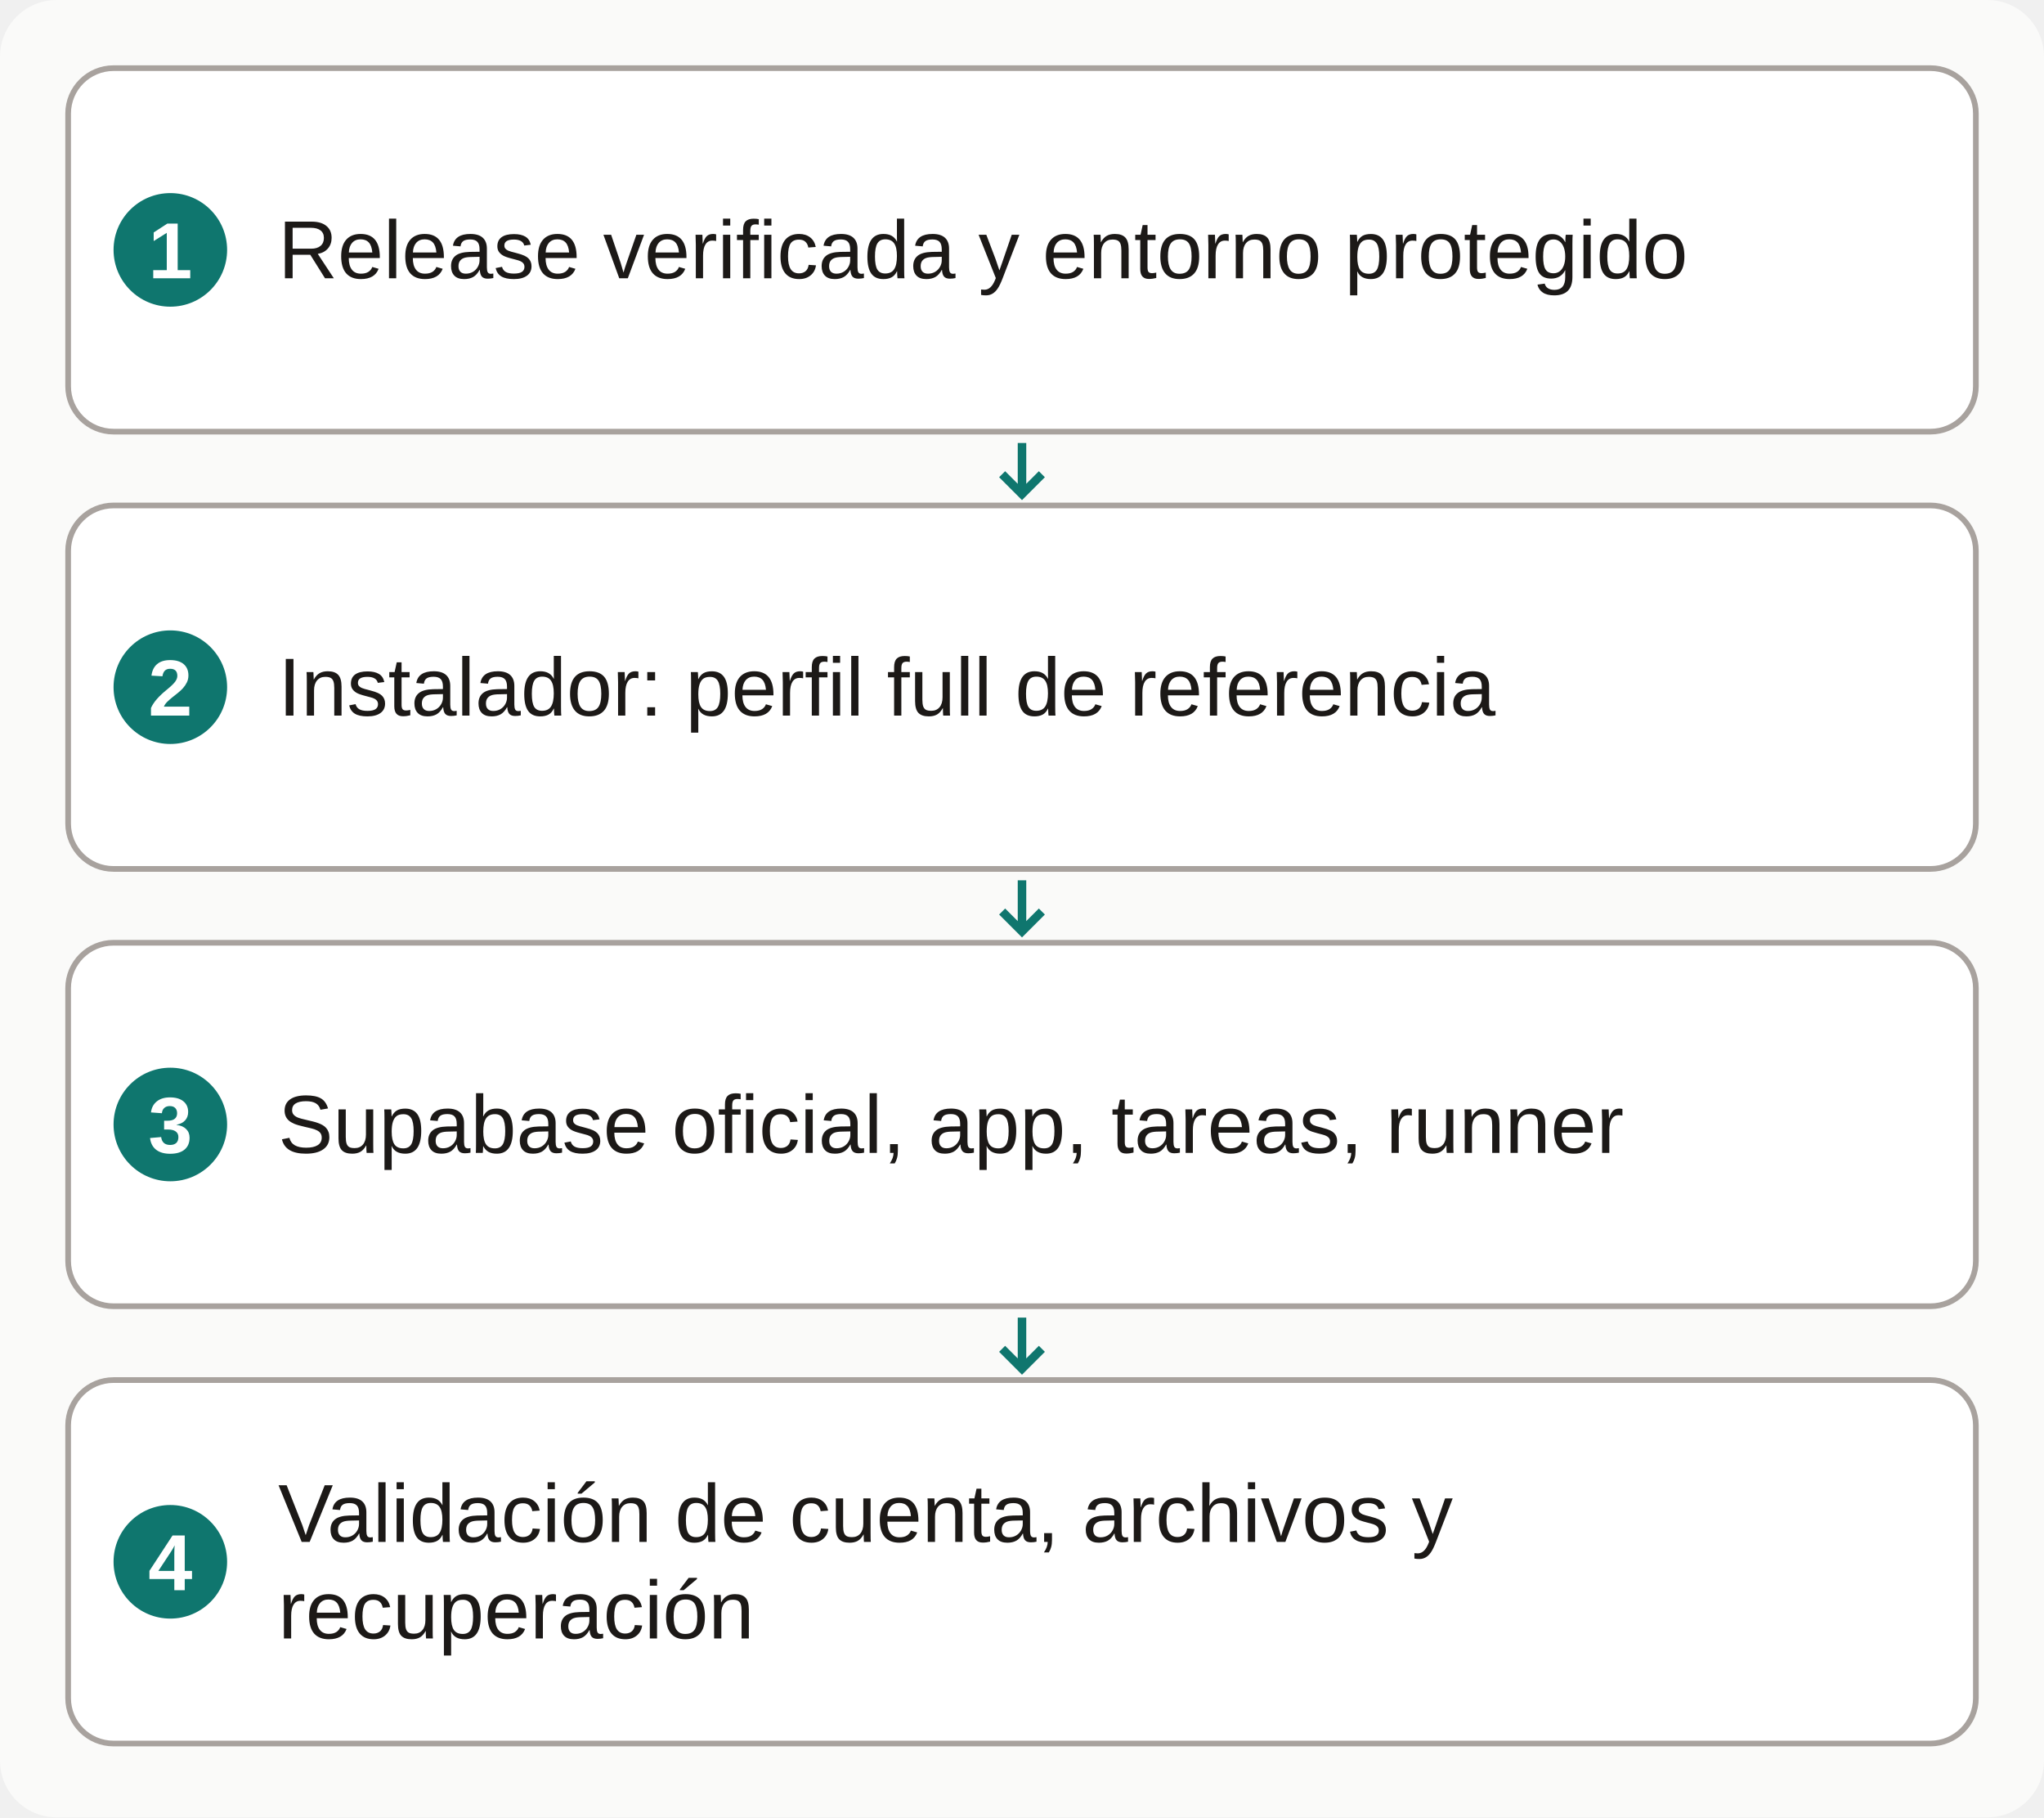
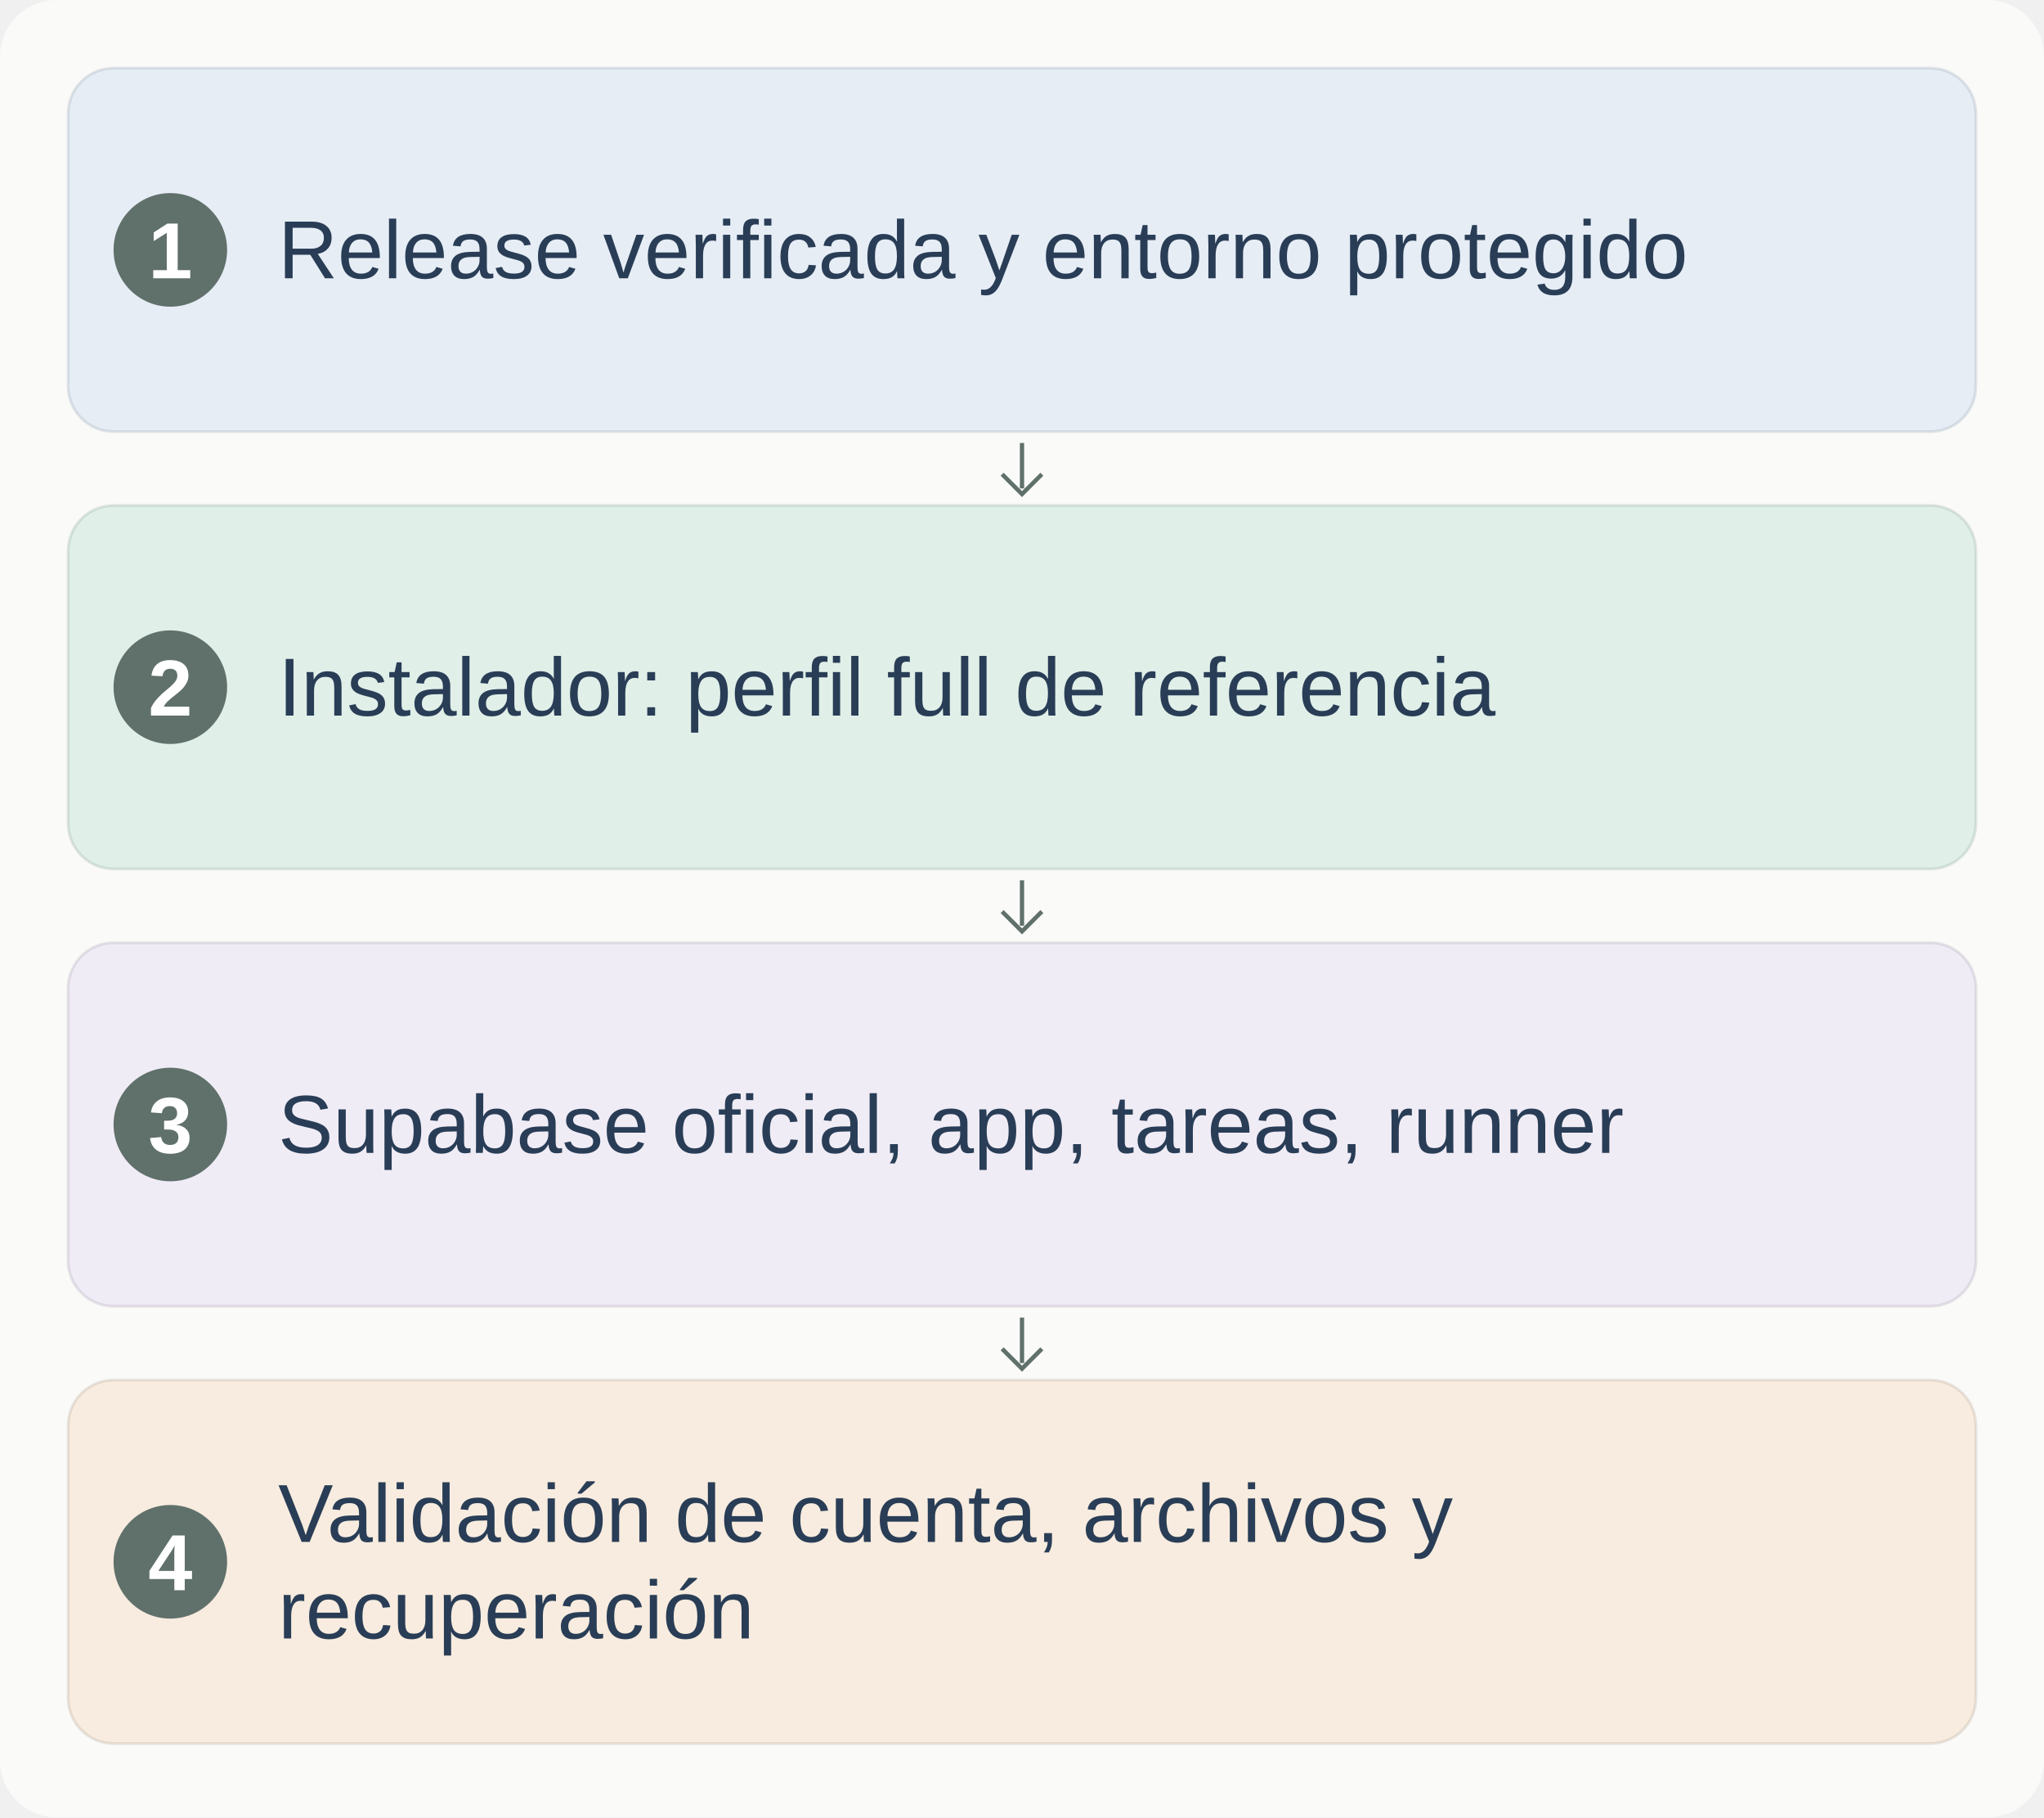
<svg xmlns="http://www.w3.org/2000/svg" width="720" height="640" viewBox="0 0 720 640" role="img" aria-labelledby="title desc">
  <rect width="720" height="640" rx="20" fill="#fafaf9" />
-   <rect x="24" y="24" width="672" height="128" rx="16" fill="#ffffff" stroke="#a8a29e" stroke-width="2" />
-   <circle cx="60" cy="88" r="20" fill="#0f766e" />
+   <rect x="24" y="24" width="672" height="128" rx="16" fill="#e6edf5" stroke="#293d56" stroke-width="1" stroke-opacity="0.12" />
+   <circle cx="60" cy="88" r="20" fill="#60706b" />
  <text x="60" y="98" text-anchor="middle" font-family="Arial, sans-serif" font-size="28" font-weight="700" fill="#ffffff">1</text>
-   <text x="98" y="98" font-family="Arial, sans-serif" font-size="29" fill="#1c1917">Release verificada y entorno protegido</text>
-   <path d="M360 156v16m-7-5 7 7 7-7" fill="none" stroke="#0f766e" stroke-width="3" />
-   <rect x="24" y="178" width="672" height="128" rx="16" fill="#ffffff" stroke="#a8a29e" stroke-width="2" />
-   <circle cx="60" cy="242" r="20" fill="#0f766e" />
+   <text x="98" y="98" font-family="Arial, sans-serif" font-size="29" fill="#293d56">Release verificada y entorno protegido</text>
+   <path d="M360 156v16m-7-5 7 7 7-7" fill="none" stroke="#60706b" stroke-width="1.5" />
+   <rect x="24" y="178" width="672" height="128" rx="16" fill="#e0efe8" stroke="#1e4436" stroke-width="1" stroke-opacity="0.12" />
+   <circle cx="60" cy="242" r="20" fill="#60706b" />
  <text x="60" y="252" text-anchor="middle" font-family="Arial, sans-serif" font-size="28" font-weight="700" fill="#ffffff">2</text>
-   <text x="98" y="252" font-family="Arial, sans-serif" font-size="29" fill="#1c1917">Instalador: perfil full de referencia</text>
-   <path d="M360 310v16m-7-5 7 7 7-7" fill="none" stroke="#0f766e" stroke-width="3" />
-   <rect x="24" y="332" width="672" height="128" rx="16" fill="#ffffff" stroke="#a8a29e" stroke-width="2" />
-   <circle cx="60" cy="396" r="20" fill="#0f766e" />
+   <text x="98" y="252" font-family="Arial, sans-serif" font-size="29" fill="#293d56">Instalador: perfil full de referencia</text>
+   <path d="M360 310v16m-7-5 7 7 7-7" fill="none" stroke="#60706b" stroke-width="1.5" />
+   <rect x="24" y="332" width="672" height="128" rx="16" fill="#f0ecf6" stroke="#433352" stroke-width="1" stroke-opacity="0.12" />
+   <circle cx="60" cy="396" r="20" fill="#60706b" />
  <text x="60" y="406" text-anchor="middle" font-family="Arial, sans-serif" font-size="28" font-weight="700" fill="#ffffff">3</text>
-   <text x="98" y="406" font-family="Arial, sans-serif" font-size="29" fill="#1c1917">Supabase oficial, app, tareas, runner</text>
-   <path d="M360 464v16m-7-5 7 7 7-7" fill="none" stroke="#0f766e" stroke-width="3" />
-   <rect x="24" y="486" width="672" height="128" rx="16" fill="#ffffff" stroke="#a8a29e" stroke-width="2" />
-   <circle cx="60" cy="550" r="20" fill="#0f766e" />
+   <text x="98" y="406" font-family="Arial, sans-serif" font-size="29" fill="#293d56">Supabase oficial, app, tareas, runner</text>
+   <path d="M360 464v16m-7-5 7 7 7-7" fill="none" stroke="#60706b" stroke-width="1.5" />
+   <rect x="24" y="486" width="672" height="128" rx="16" fill="#f7ecdf" stroke="#573e28" stroke-width="1" stroke-opacity="0.12" />
+   <circle cx="60" cy="550" r="20" fill="#60706b" />
  <text x="60" y="560" text-anchor="middle" font-family="Arial, sans-serif" font-size="28" font-weight="700" fill="#ffffff">4</text>
-   <text x="98" y="543" font-family="Arial, sans-serif" font-size="29" fill="#1c1917">Validación de cuenta, archivos y</text>
-   <text x="98" y="577" font-family="Arial, sans-serif" font-size="29" fill="#1c1917">recuperación</text>
+   <text x="98" y="543" font-family="Arial, sans-serif" font-size="29" fill="#293d56">Validación de cuenta, archivos y</text>
+   <text x="98" y="577" font-family="Arial, sans-serif" font-size="29" fill="#293d56">recuperación</text>
</svg>
